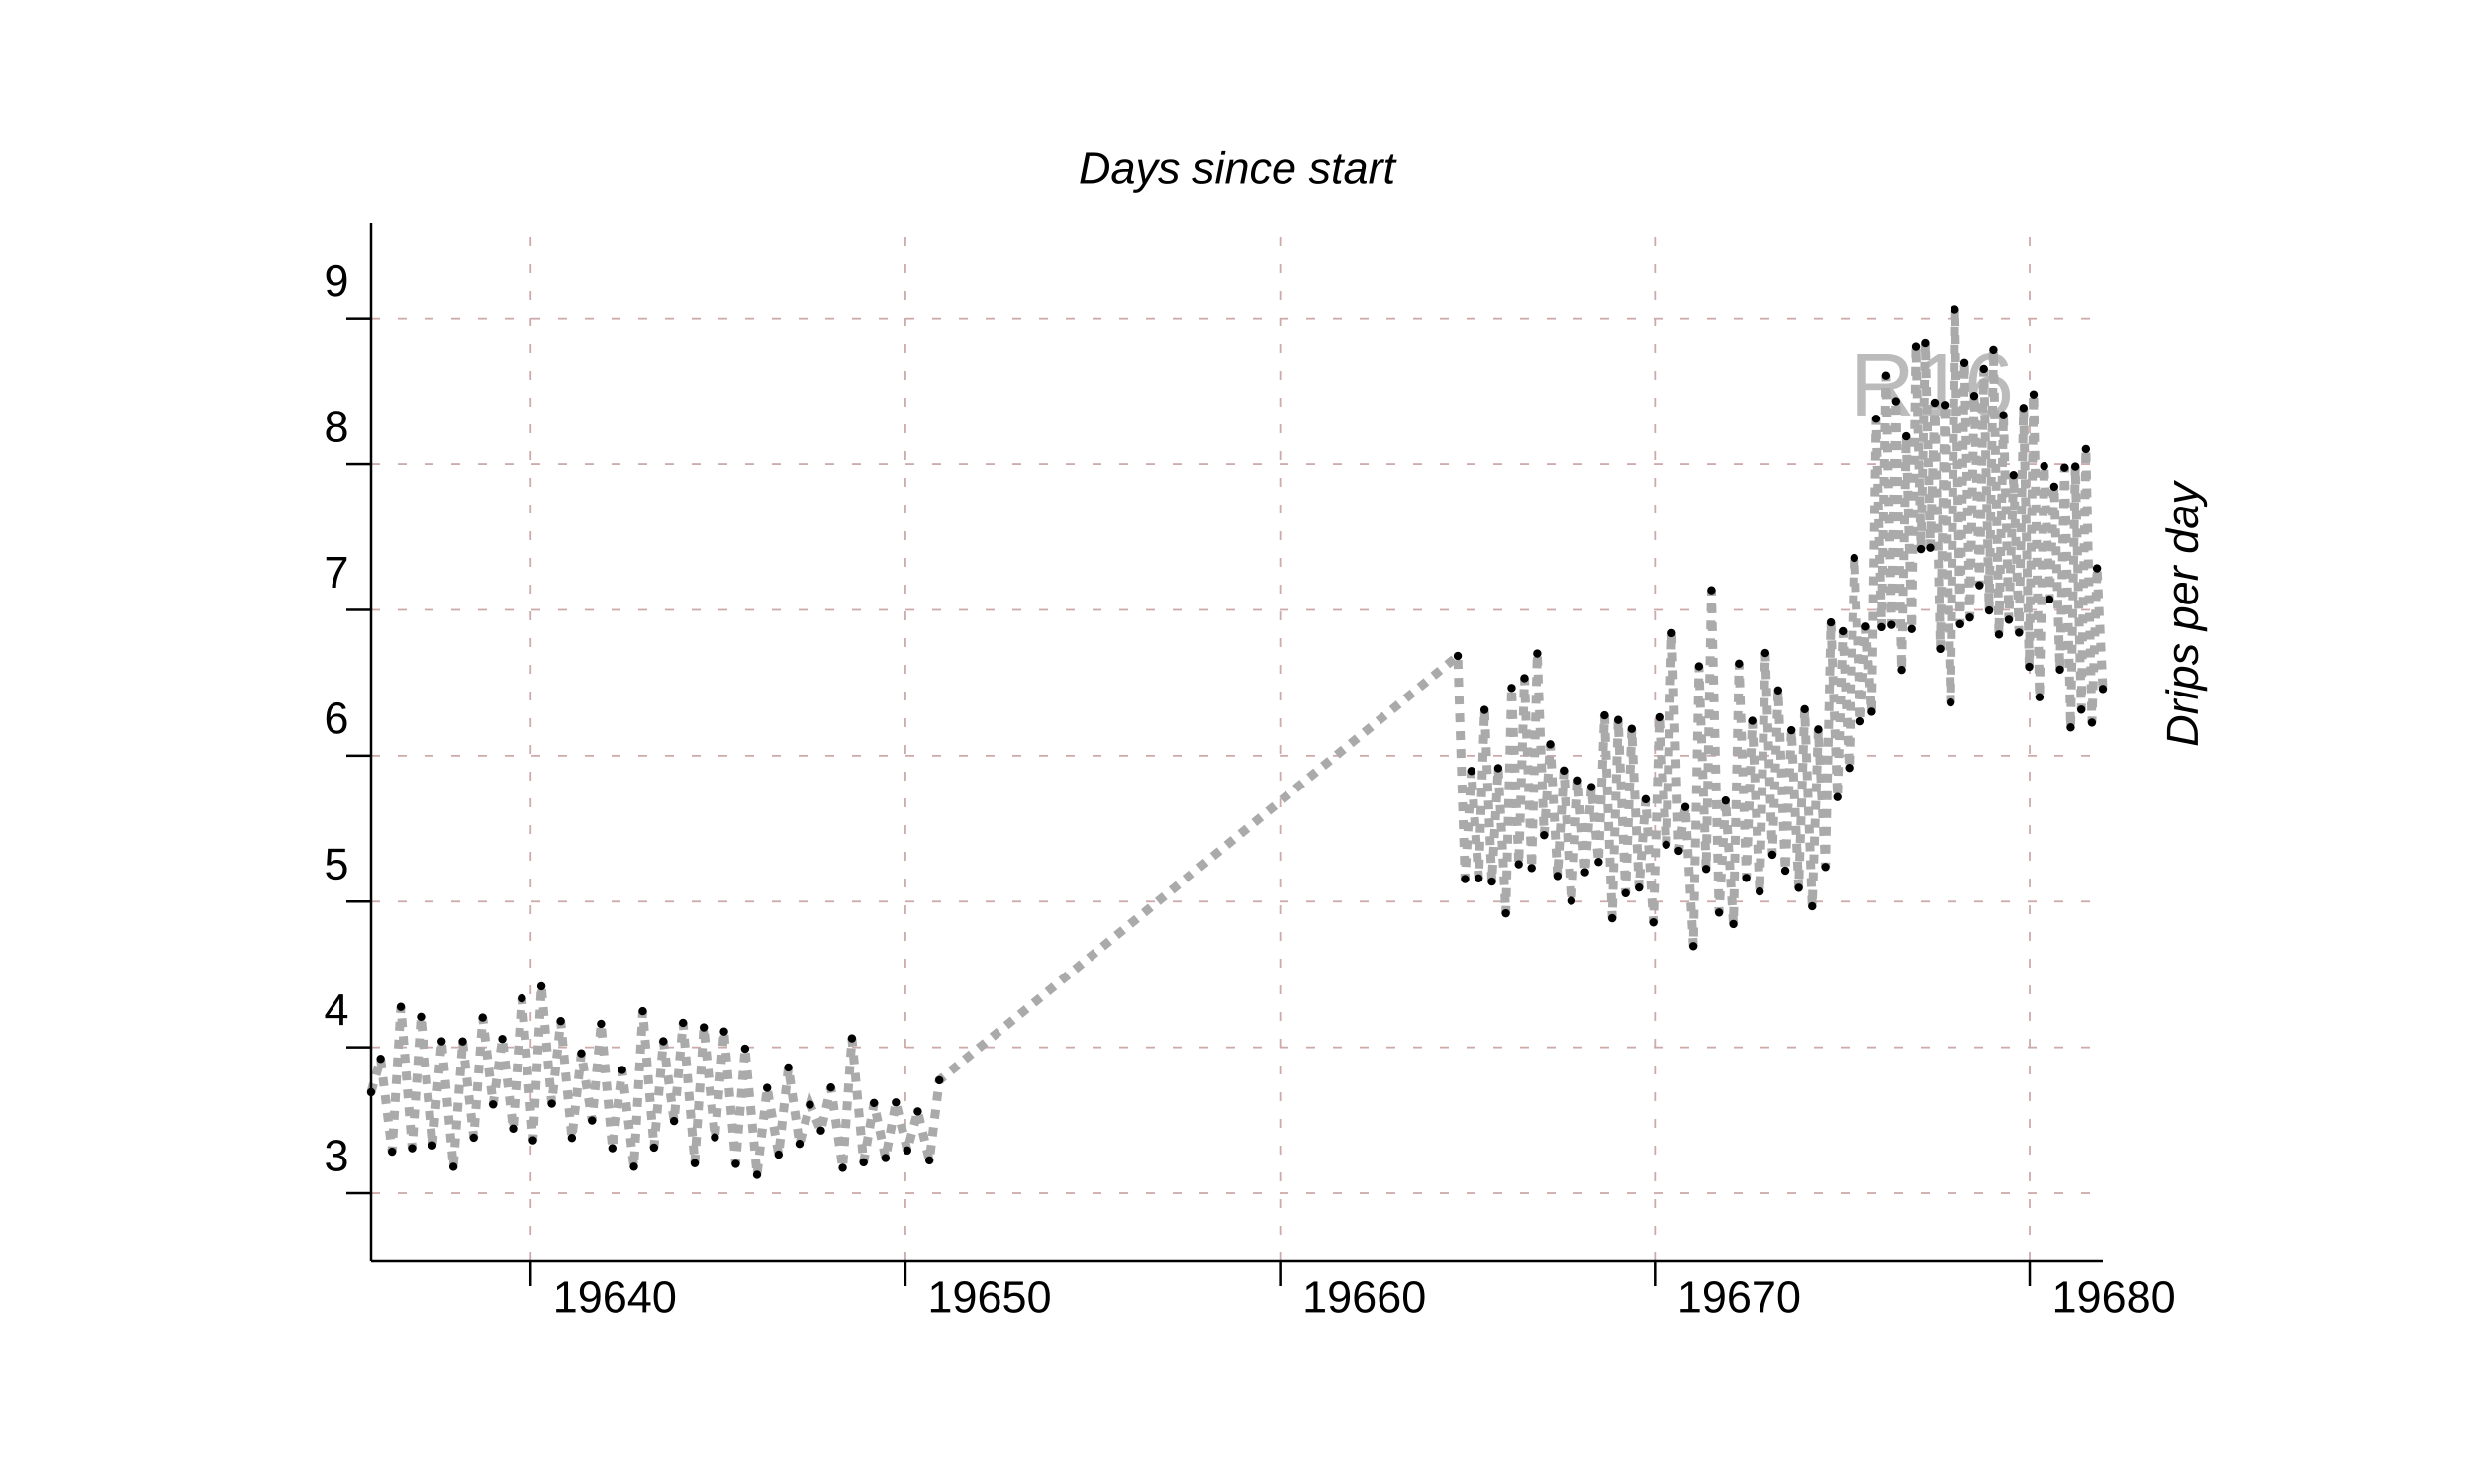
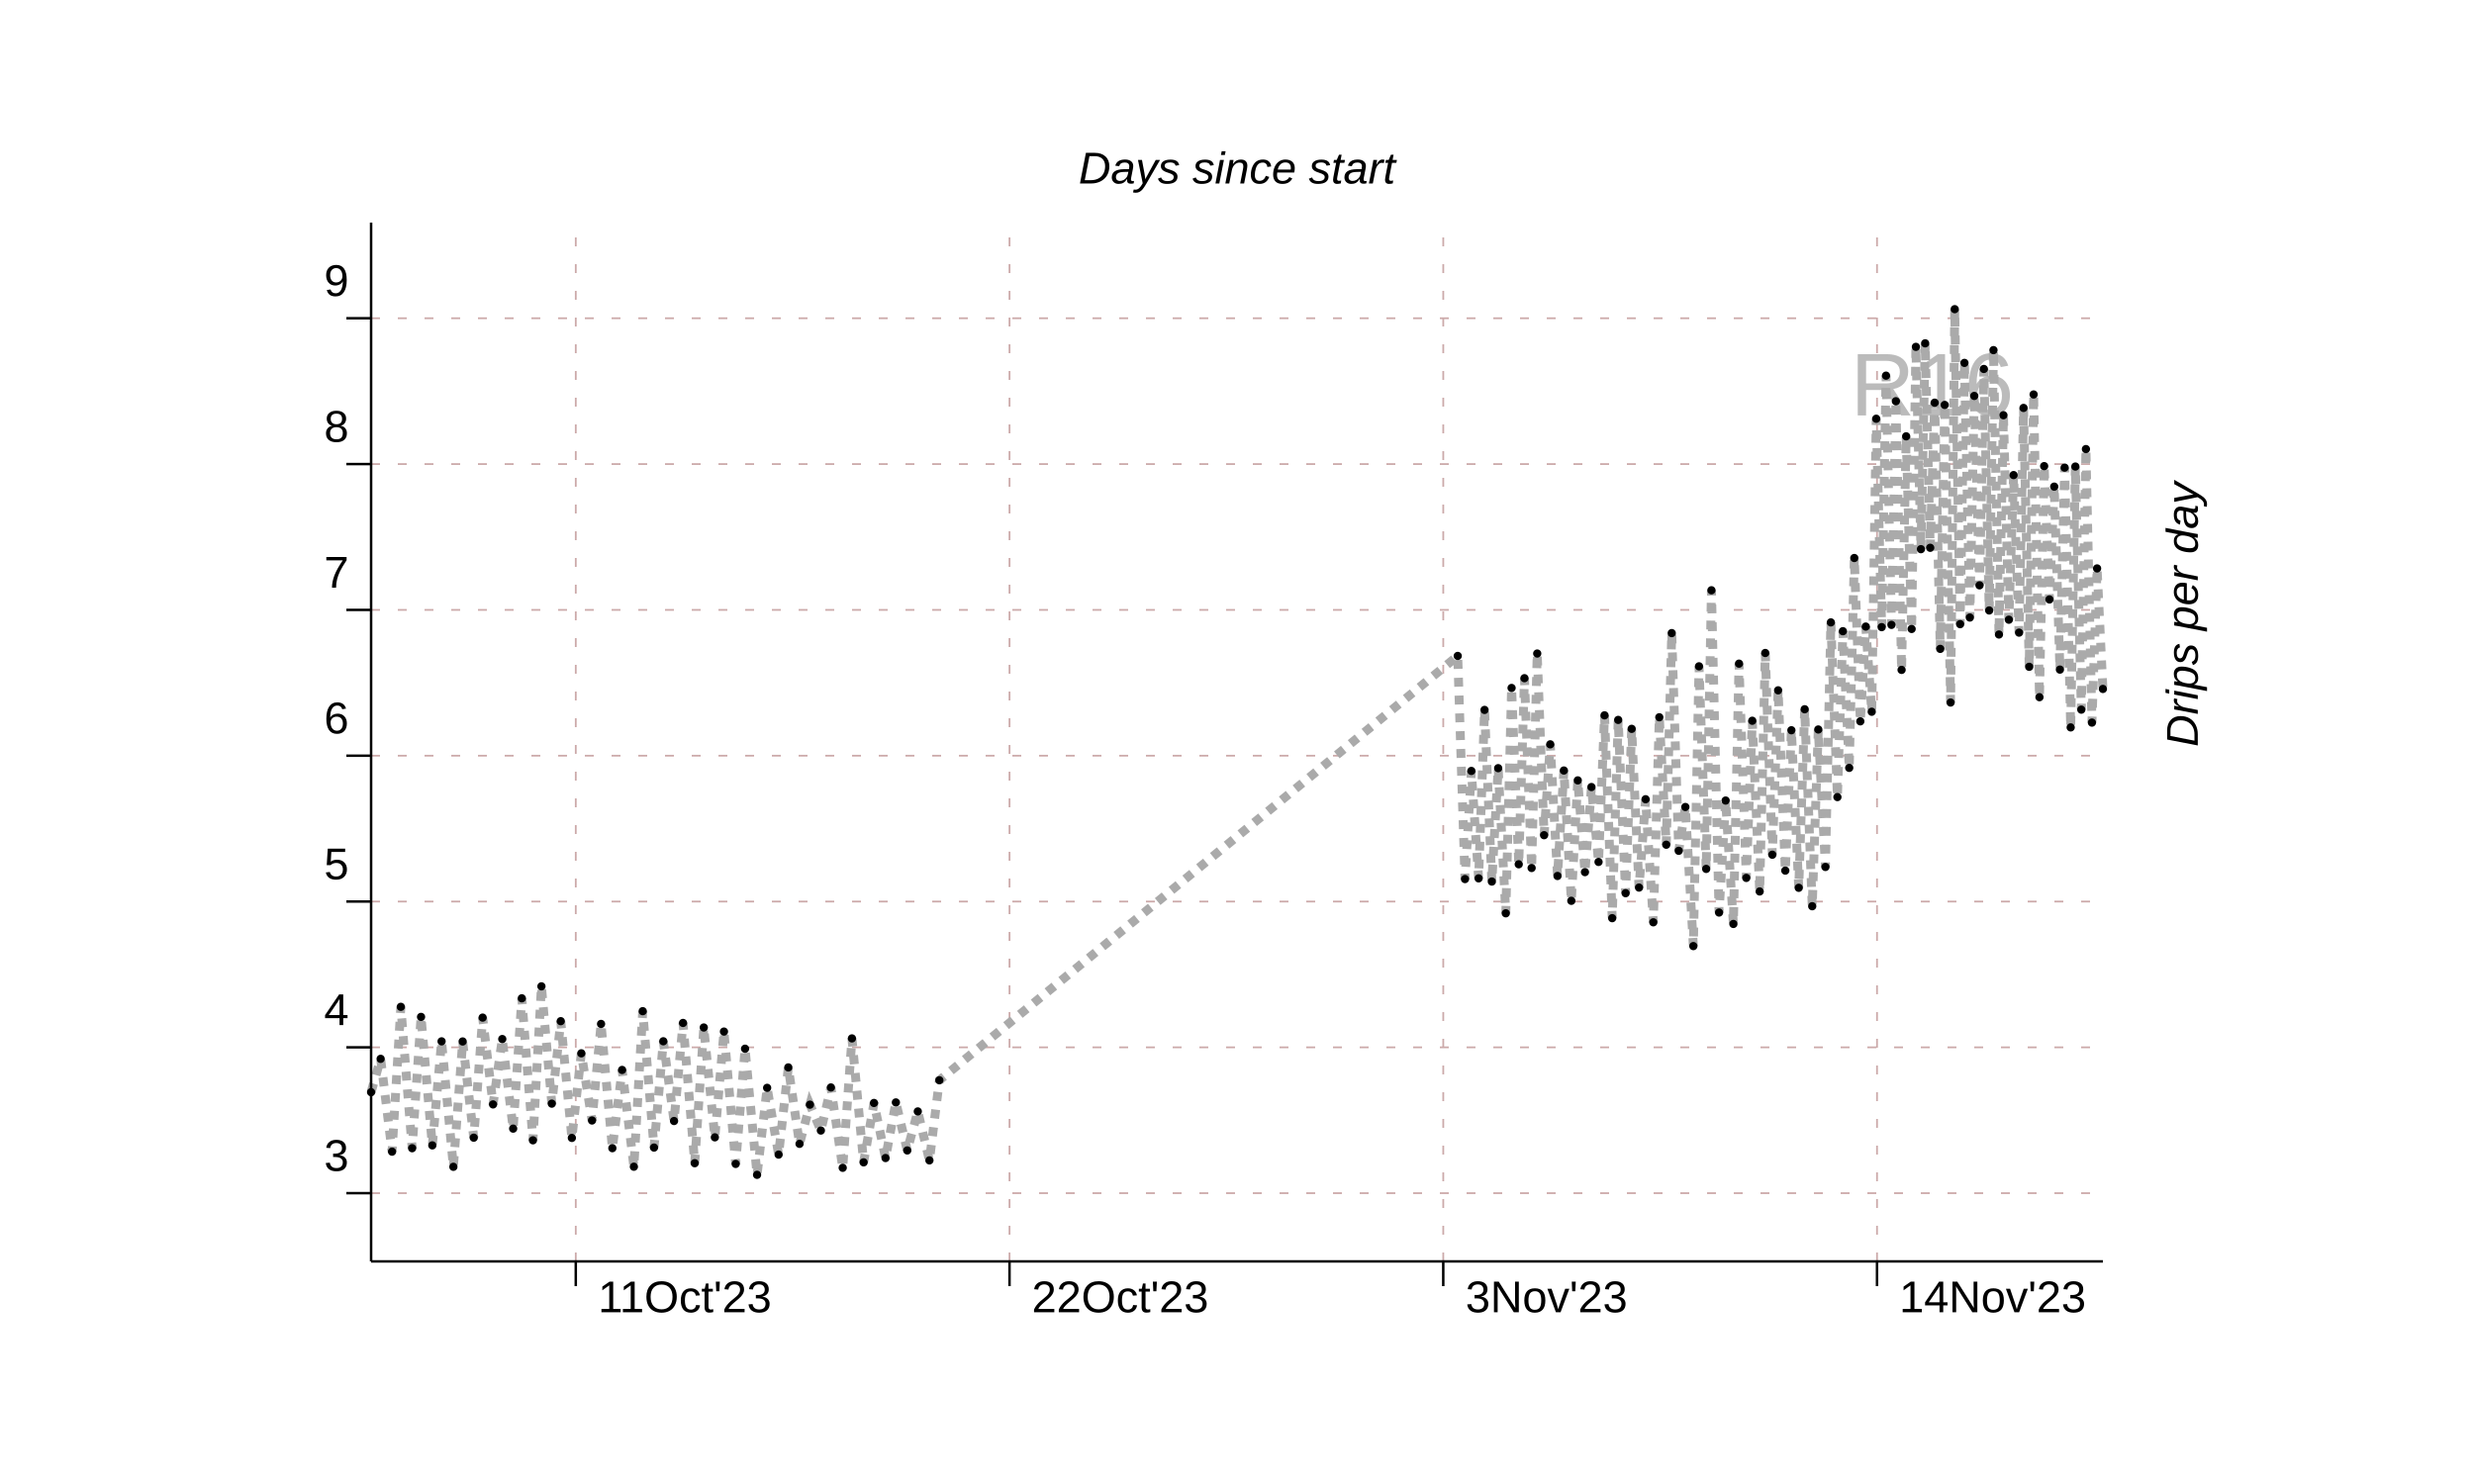
<svg xmlns="http://www.w3.org/2000/svg" version="1.1" viewBox="0 0 1000 600">
  <g>
    <g stroke-dasharray="3.6 7.2" stroke-width="0.72" stroke="#caa">
-       <line x1="214.49" x2="214.49" y1="510.00" y2="90.00" />
-       <line x1="365.97" x2="365.97" y1="510.00" y2="90.00" />
-       <line x1="517.45" x2="517.45" y1="510.00" y2="90.00" />
-       <line x1="668.93" x2="668.93" y1="510.00" y2="90.00" />
-       <line x1="820.41" x2="820.41" y1="510.00" y2="90.00" />
+       <line x1="232.73" x2="232.73" y1="510.00" y2="90.00" />
+       <line x1="408.05" x2="408.05" y1="510.00" y2="90.00" />
+       <line x1="583.37" x2="583.37" y1="510.00" y2="90.00" />
+       <line x1="758.70" x2="758.70" y1="510.00" y2="90.00" />
      <line x1="150.00" x2="850.00" y1="482.41" y2="482.41" />
      <line x1="150.00" x2="850.00" y1="423.45" y2="423.45" />
      <line x1="150.00" x2="850.00" y1="364.50" y2="364.50" />
      <line x1="150.00" x2="850.00" y1="305.54" y2="305.54" />
      <line x1="150.00" x2="850.00" y1="246.59" y2="246.59" />
      <line x1="150.00" x2="850.00" y1="187.63" y2="187.63" />
      <line x1="150.00" x2="850.00" y1="128.67" y2="128.67" />
    </g>
    <g>
      <text dominant-baseline="hanging" dx="-36.0" dy="18.0" fill="#0004" font-family="Arial, sans-serif" font-size="36" stroke="none" text-anchor="end" x="850.00" y="125.00">R16</text>
    </g>
    <g>
      <text dominant-baseline="text-bottom" dy="-12.0" fill="black" font-family="Arial, sans-serif" font-size="18.0" font-style="italic" stroke="none" text-anchor="middle" x="500.00" y="90.00">Days since start</text>
    </g>
    <g>
      <text dominant-baseline="central" dx="12.0" dy="12.0" fill="black" font-family="Arial, sans-serif" font-size="18.0" font-style="italic" stroke="none" text-anchor="middle" text-orientation="sideways" writing-mode="vertical-lr" x="850.00" y="300.00">Drips per day</text>
    </g>
    <polyline fill="none" points="150.00,441.59 153.86,428.10 158.47,465.63 162.02,407.07 166.59,464.24 170.19,411.15 174.75,463.09 178.49,421.03 183.26,471.76 187.01,421.08 191.49,459.98 195.09,411.43 199.29,446.53 203.02,420.10 207.42,456.32 210.92,403.63 215.42,461.04 218.85,398.79 223.04,446.22 226.66,412.87 231.15,460.08 234.97,425.87 239.30,453.03 242.95,413.99 247.52,464.22 251.46,432.59 256.22,471.72 259.79,408.83 264.36,463.98 268.11,421.00 272.45,453.24 276.08,413.59 280.81,470.30 284.47,415.43 288.95,459.84 292.63,417.08 297.37,470.59 301.16,424.01 306.01,475.00 310.08,439.83 314.72,466.82 318.64,431.57 323.18,462.47 327.38,446.63 331.80,457.09 335.86,439.67 340.63,472.16 344.36,419.84 349.08,469.95 353.27,445.94 357.94,468.21 362.12,445.72 366.72,465.14 370.98,449.36 375.68,469.16 379.69,436.77 589.22,265.20 592.16,355.42 594.73,311.70 597.66,355.13 600.06,287.03 603.01,356.42 605.57,310.58 608.65,369.26 610.99,278.15 613.88,349.44 616.19,274.20 619.09,350.94 621.35,264.23 624.13,337.68 626.62,300.94 629.55,354.17 632.12,311.53 635.14,364.21 637.74,315.52 640.65,352.61 643.27,318.21 646.14,348.49 648.56,289.22 651.66,371.23 654.08,291.07 657.08,361.13 659.53,294.68 662.50,358.86 665.16,323.14 668.28,372.90 670.70,290.00 673.51,341.53 675.72,255.97 678.55,343.99 681.23,326.28 684.46,382.52 686.75,269.40 689.65,351.31 691.77,238.65 694.85,368.95 697.51,323.67 700.64,373.57 702.92,268.32 705.86,354.95 708.28,291.41 711.27,360.43 713.53,264.01 716.38,345.58 718.73,279.11 721.63,352.00 724.09,295.25 727.06,358.95 729.46,286.76 732.51,366.40 734.96,294.94 737.85,350.52 740.04,251.64 742.69,322.27 744.90,255.20 747.46,310.46 749.52,225.61 751.95,291.65 754.15,253.33 756.56,287.77 758.38,169.30 760.58,253.56 762.34,151.88 764.54,252.65 766.33,162.22 768.63,270.85 770.48,176.41 772.69,254.30 774.41,140.24 776.45,222.04 778.16,138.81 780.20,221.48 782.00,162.81 784.25,262.35 786.06,163.72 788.44,284.04 790.11,125.00 792.30,252.36 794.04,146.72 796.22,249.68 798.01,160.08 800.13,236.66 801.88,149.18 804.04,246.82 805.77,141.56 807.99,256.54 809.80,167.88 811.99,250.56 813.90,192.08 816.11,255.78 817.92,164.93 820.21,269.60 822.00,159.49 824.36,281.88 826.26,188.46 828.40,242.37 830.33,196.75 832.63,270.73 834.53,189.07 836.98,294.10 838.87,188.63 841.27,286.92 843.14,181.57 845.57,292.16 847.65,229.82 850.00,278.55" stroke-dasharray="3.6 3.6" stroke-width="3.6" stroke="#aaa" />
    <g>
      <circle cx="150.00" cy="441.59" r="1.667" />
      <circle cx="153.86" cy="428.10" r="1.667" />
      <circle cx="158.47" cy="465.63" r="1.667" />
      <circle cx="162.02" cy="407.07" r="1.667" />
      <circle cx="166.59" cy="464.24" r="1.667" />
      <circle cx="170.19" cy="411.15" r="1.667" />
      <circle cx="174.75" cy="463.09" r="1.667" />
      <circle cx="178.49" cy="421.03" r="1.667" />
      <circle cx="183.26" cy="471.76" r="1.667" />
      <circle cx="187.01" cy="421.08" r="1.667" />
      <circle cx="191.49" cy="459.98" r="1.667" />
      <circle cx="195.09" cy="411.43" r="1.667" />
      <circle cx="199.29" cy="446.53" r="1.667" />
      <circle cx="203.02" cy="420.10" r="1.667" />
      <circle cx="207.42" cy="456.32" r="1.667" />
      <circle cx="210.92" cy="403.63" r="1.667" />
      <circle cx="215.42" cy="461.04" r="1.667" />
      <circle cx="218.85" cy="398.79" r="1.667" />
      <circle cx="223.04" cy="446.22" r="1.667" />
      <circle cx="226.66" cy="412.87" r="1.667" />
      <circle cx="231.15" cy="460.08" r="1.667" />
      <circle cx="234.97" cy="425.87" r="1.667" />
      <circle cx="239.30" cy="453.03" r="1.667" />
      <circle cx="242.95" cy="413.99" r="1.667" />
      <circle cx="247.52" cy="464.22" r="1.667" />
      <circle cx="251.46" cy="432.59" r="1.667" />
      <circle cx="256.22" cy="471.72" r="1.667" />
      <circle cx="259.79" cy="408.83" r="1.667" />
      <circle cx="264.36" cy="463.98" r="1.667" />
      <circle cx="268.11" cy="421.00" r="1.667" />
      <circle cx="272.45" cy="453.24" r="1.667" />
      <circle cx="276.08" cy="413.59" r="1.667" />
      <circle cx="280.81" cy="470.30" r="1.667" />
      <circle cx="284.47" cy="415.43" r="1.667" />
      <circle cx="288.95" cy="459.84" r="1.667" />
      <circle cx="292.63" cy="417.08" r="1.667" />
      <circle cx="297.37" cy="470.59" r="1.667" />
      <circle cx="301.16" cy="424.01" r="1.667" />
      <circle cx="306.01" cy="475.00" r="1.667" />
      <circle cx="310.08" cy="439.83" r="1.667" />
      <circle cx="314.72" cy="466.82" r="1.667" />
      <circle cx="318.64" cy="431.57" r="1.667" />
      <circle cx="323.18" cy="462.47" r="1.667" />
      <circle cx="327.38" cy="446.63" r="1.667" />
      <circle cx="331.80" cy="457.09" r="1.667" />
      <circle cx="335.86" cy="439.67" r="1.667" />
      <circle cx="340.63" cy="472.16" r="1.667" />
      <circle cx="344.36" cy="419.84" r="1.667" />
      <circle cx="349.08" cy="469.95" r="1.667" />
      <circle cx="353.27" cy="445.94" r="1.667" />
      <circle cx="357.94" cy="468.21" r="1.667" />
      <circle cx="362.12" cy="445.72" r="1.667" />
      <circle cx="366.72" cy="465.14" r="1.667" />
      <circle cx="370.98" cy="449.36" r="1.667" />
      <circle cx="375.68" cy="469.16" r="1.667" />
      <circle cx="379.69" cy="436.77" r="1.667" />
      <circle cx="589.22" cy="265.20" r="1.667" />
      <circle cx="592.16" cy="355.42" r="1.667" />
      <circle cx="594.73" cy="311.70" r="1.667" />
      <circle cx="597.66" cy="355.13" r="1.667" />
      <circle cx="600.06" cy="287.03" r="1.667" />
      <circle cx="603.01" cy="356.42" r="1.667" />
      <circle cx="605.57" cy="310.58" r="1.667" />
      <circle cx="608.65" cy="369.26" r="1.667" />
      <circle cx="610.99" cy="278.15" r="1.667" />
      <circle cx="613.88" cy="349.44" r="1.667" />
      <circle cx="616.19" cy="274.20" r="1.667" />
      <circle cx="619.09" cy="350.94" r="1.667" />
      <circle cx="621.35" cy="264.23" r="1.667" />
      <circle cx="624.13" cy="337.68" r="1.667" />
      <circle cx="626.62" cy="300.94" r="1.667" />
      <circle cx="629.55" cy="354.17" r="1.667" />
      <circle cx="632.12" cy="311.53" r="1.667" />
      <circle cx="635.14" cy="364.21" r="1.667" />
      <circle cx="637.74" cy="315.52" r="1.667" />
      <circle cx="640.65" cy="352.61" r="1.667" />
      <circle cx="643.27" cy="318.21" r="1.667" />
      <circle cx="646.14" cy="348.49" r="1.667" />
      <circle cx="648.56" cy="289.22" r="1.667" />
      <circle cx="651.66" cy="371.23" r="1.667" />
      <circle cx="654.08" cy="291.07" r="1.667" />
      <circle cx="657.08" cy="361.13" r="1.667" />
      <circle cx="659.53" cy="294.68" r="1.667" />
      <circle cx="662.50" cy="358.86" r="1.667" />
      <circle cx="665.16" cy="323.14" r="1.667" />
      <circle cx="668.28" cy="372.90" r="1.667" />
      <circle cx="670.70" cy="290.00" r="1.667" />
      <circle cx="673.51" cy="341.53" r="1.667" />
      <circle cx="675.72" cy="255.97" r="1.667" />
      <circle cx="678.55" cy="343.99" r="1.667" />
      <circle cx="681.23" cy="326.28" r="1.667" />
      <circle cx="684.46" cy="382.52" r="1.667" />
      <circle cx="686.75" cy="269.40" r="1.667" />
      <circle cx="689.65" cy="351.31" r="1.667" />
      <circle cx="691.77" cy="238.65" r="1.667" />
      <circle cx="694.85" cy="368.95" r="1.667" />
      <circle cx="697.51" cy="323.67" r="1.667" />
      <circle cx="700.64" cy="373.57" r="1.667" />
      <circle cx="702.92" cy="268.32" r="1.667" />
      <circle cx="705.86" cy="354.95" r="1.667" />
      <circle cx="708.28" cy="291.41" r="1.667" />
      <circle cx="711.27" cy="360.43" r="1.667" />
      <circle cx="713.53" cy="264.01" r="1.667" />
      <circle cx="716.38" cy="345.58" r="1.667" />
      <circle cx="718.73" cy="279.11" r="1.667" />
      <circle cx="721.63" cy="352.00" r="1.667" />
      <circle cx="724.09" cy="295.25" r="1.667" />
      <circle cx="727.06" cy="358.95" r="1.667" />
      <circle cx="729.46" cy="286.76" r="1.667" />
      <circle cx="732.51" cy="366.40" r="1.667" />
      <circle cx="734.96" cy="294.94" r="1.667" />
      <circle cx="737.85" cy="350.52" r="1.667" />
      <circle cx="740.04" cy="251.64" r="1.667" />
      <circle cx="742.69" cy="322.27" r="1.667" />
      <circle cx="744.90" cy="255.20" r="1.667" />
      <circle cx="747.46" cy="310.46" r="1.667" />
      <circle cx="749.52" cy="225.61" r="1.667" />
      <circle cx="751.95" cy="291.65" r="1.667" />
      <circle cx="754.15" cy="253.33" r="1.667" />
      <circle cx="756.56" cy="287.77" r="1.667" />
      <circle cx="758.38" cy="169.30" r="1.667" />
      <circle cx="760.58" cy="253.56" r="1.667" />
      <circle cx="762.34" cy="151.88" r="1.667" />
      <circle cx="764.54" cy="252.65" r="1.667" />
      <circle cx="766.33" cy="162.22" r="1.667" />
      <circle cx="768.63" cy="270.85" r="1.667" />
      <circle cx="770.48" cy="176.41" r="1.667" />
      <circle cx="772.69" cy="254.30" r="1.667" />
      <circle cx="774.41" cy="140.24" r="1.667" />
      <circle cx="776.45" cy="222.04" r="1.667" />
      <circle cx="778.16" cy="138.81" r="1.667" />
      <circle cx="780.20" cy="221.48" r="1.667" />
      <circle cx="782.00" cy="162.81" r="1.667" />
      <circle cx="784.25" cy="262.35" r="1.667" />
      <circle cx="786.06" cy="163.72" r="1.667" />
      <circle cx="788.44" cy="284.04" r="1.667" />
      <circle cx="790.11" cy="125.00" r="1.667" />
      <circle cx="792.30" cy="252.36" r="1.667" />
      <circle cx="794.04" cy="146.72" r="1.667" />
      <circle cx="796.22" cy="249.68" r="1.667" />
      <circle cx="798.01" cy="160.08" r="1.667" />
      <circle cx="800.13" cy="236.66" r="1.667" />
      <circle cx="801.88" cy="149.18" r="1.667" />
      <circle cx="804.04" cy="246.82" r="1.667" />
      <circle cx="805.77" cy="141.56" r="1.667" />
      <circle cx="807.99" cy="256.54" r="1.667" />
      <circle cx="809.80" cy="167.88" r="1.667" />
      <circle cx="811.99" cy="250.56" r="1.667" />
      <circle cx="813.90" cy="192.08" r="1.667" />
      <circle cx="816.11" cy="255.78" r="1.667" />
      <circle cx="817.92" cy="164.93" r="1.667" />
      <circle cx="820.21" cy="269.60" r="1.667" />
      <circle cx="822.00" cy="159.49" r="1.667" />
      <circle cx="824.36" cy="281.88" r="1.667" />
      <circle cx="826.26" cy="188.46" r="1.667" />
      <circle cx="828.40" cy="242.37" r="1.667" />
      <circle cx="830.33" cy="196.75" r="1.667" />
      <circle cx="832.63" cy="270.73" r="1.667" />
      <circle cx="834.53" cy="189.07" r="1.667" />
      <circle cx="836.98" cy="294.10" r="1.667" />
      <circle cx="838.87" cy="188.63" r="1.667" />
      <circle cx="841.27" cy="286.92" r="1.667" />
      <circle cx="843.14" cy="181.57" r="1.667" />
      <circle cx="845.57" cy="292.16" r="1.667" />
      <circle cx="847.65" cy="229.82" r="1.667" />
      <circle cx="850.00" cy="278.55" r="1.667" />
    </g>
    <g stroke="black">
-       <line x1="214.49" x2="214.49" y1="510.00" y2="520.00" />
-       <line x1="365.97" x2="365.97" y1="510.00" y2="520.00" />
-       <line x1="517.45" x2="517.45" y1="510.00" y2="520.00" />
-       <line x1="668.93" x2="668.93" y1="510.00" y2="520.00" />
-       <line x1="820.41" x2="820.41" y1="510.00" y2="520.00" />
+       <line x1="232.73" x2="232.73" y1="510.00" y2="520.00" />
+       <line x1="408.05" x2="408.05" y1="510.00" y2="520.00" />
+       <line x1="583.37" x2="583.37" y1="510.00" y2="520.00" />
+       <line x1="758.70" x2="758.70" y1="510.00" y2="520.00" />
      <g fill="black" font-family="Arial, sans-serif" font-size="18.0" stroke="none" text-anchor="start" transform="translate(9.0 0.0)">
-         <text x="214.49" y="530.57">19640</text>
-         <text x="365.97" y="530.57">19650</text>
-         <text x="517.45" y="530.57">19660</text>
-         <text x="668.93" y="530.57">19670</text>
-         <text x="820.41" y="530.57">19680</text>
+         <text x="232.73" y="530.57">11Oct'23</text>
+         <text x="408.05" y="530.57">22Oct'23</text>
+         <text x="583.37" y="530.57">3Nov'23</text>
+         <text x="758.70" y="530.57">14Nov'23</text>
      </g>
      <line x1="150.00" x2="850.00" y1="510.00" y2="510.00" />
    </g>
    <g stroke="black">
      <line x1="150.00" x2="140.00" y1="482.41" y2="482.41" />
      <line x1="150.00" x2="140.00" y1="423.45" y2="423.45" />
      <line x1="150.00" x2="140.00" y1="364.50" y2="364.50" />
      <line x1="150.00" x2="140.00" y1="305.54" y2="305.54" />
      <line x1="150.00" x2="140.00" y1="246.59" y2="246.59" />
      <line x1="150.00" x2="140.00" y1="187.63" y2="187.63" />
      <line x1="150.00" x2="140.00" y1="128.67" y2="128.67" />
      <g fill="black" font-family="Arial, sans-serif" font-size="18.0" stroke="none" text-anchor="end">
        <text x="141.00" y="473.41">3</text>
        <text x="141.00" y="414.45">4</text>
        <text x="141.00" y="355.50">5</text>
        <text x="141.00" y="296.54">6</text>
        <text x="141.00" y="237.59">7</text>
        <text x="141.00" y="178.63">8</text>
        <text x="141.00" y="119.67">9</text>
      </g>
      <line x1="150.00" x2="150.00" y1="510.00" y2="90.00" />
    </g>
  </g>
</svg>
